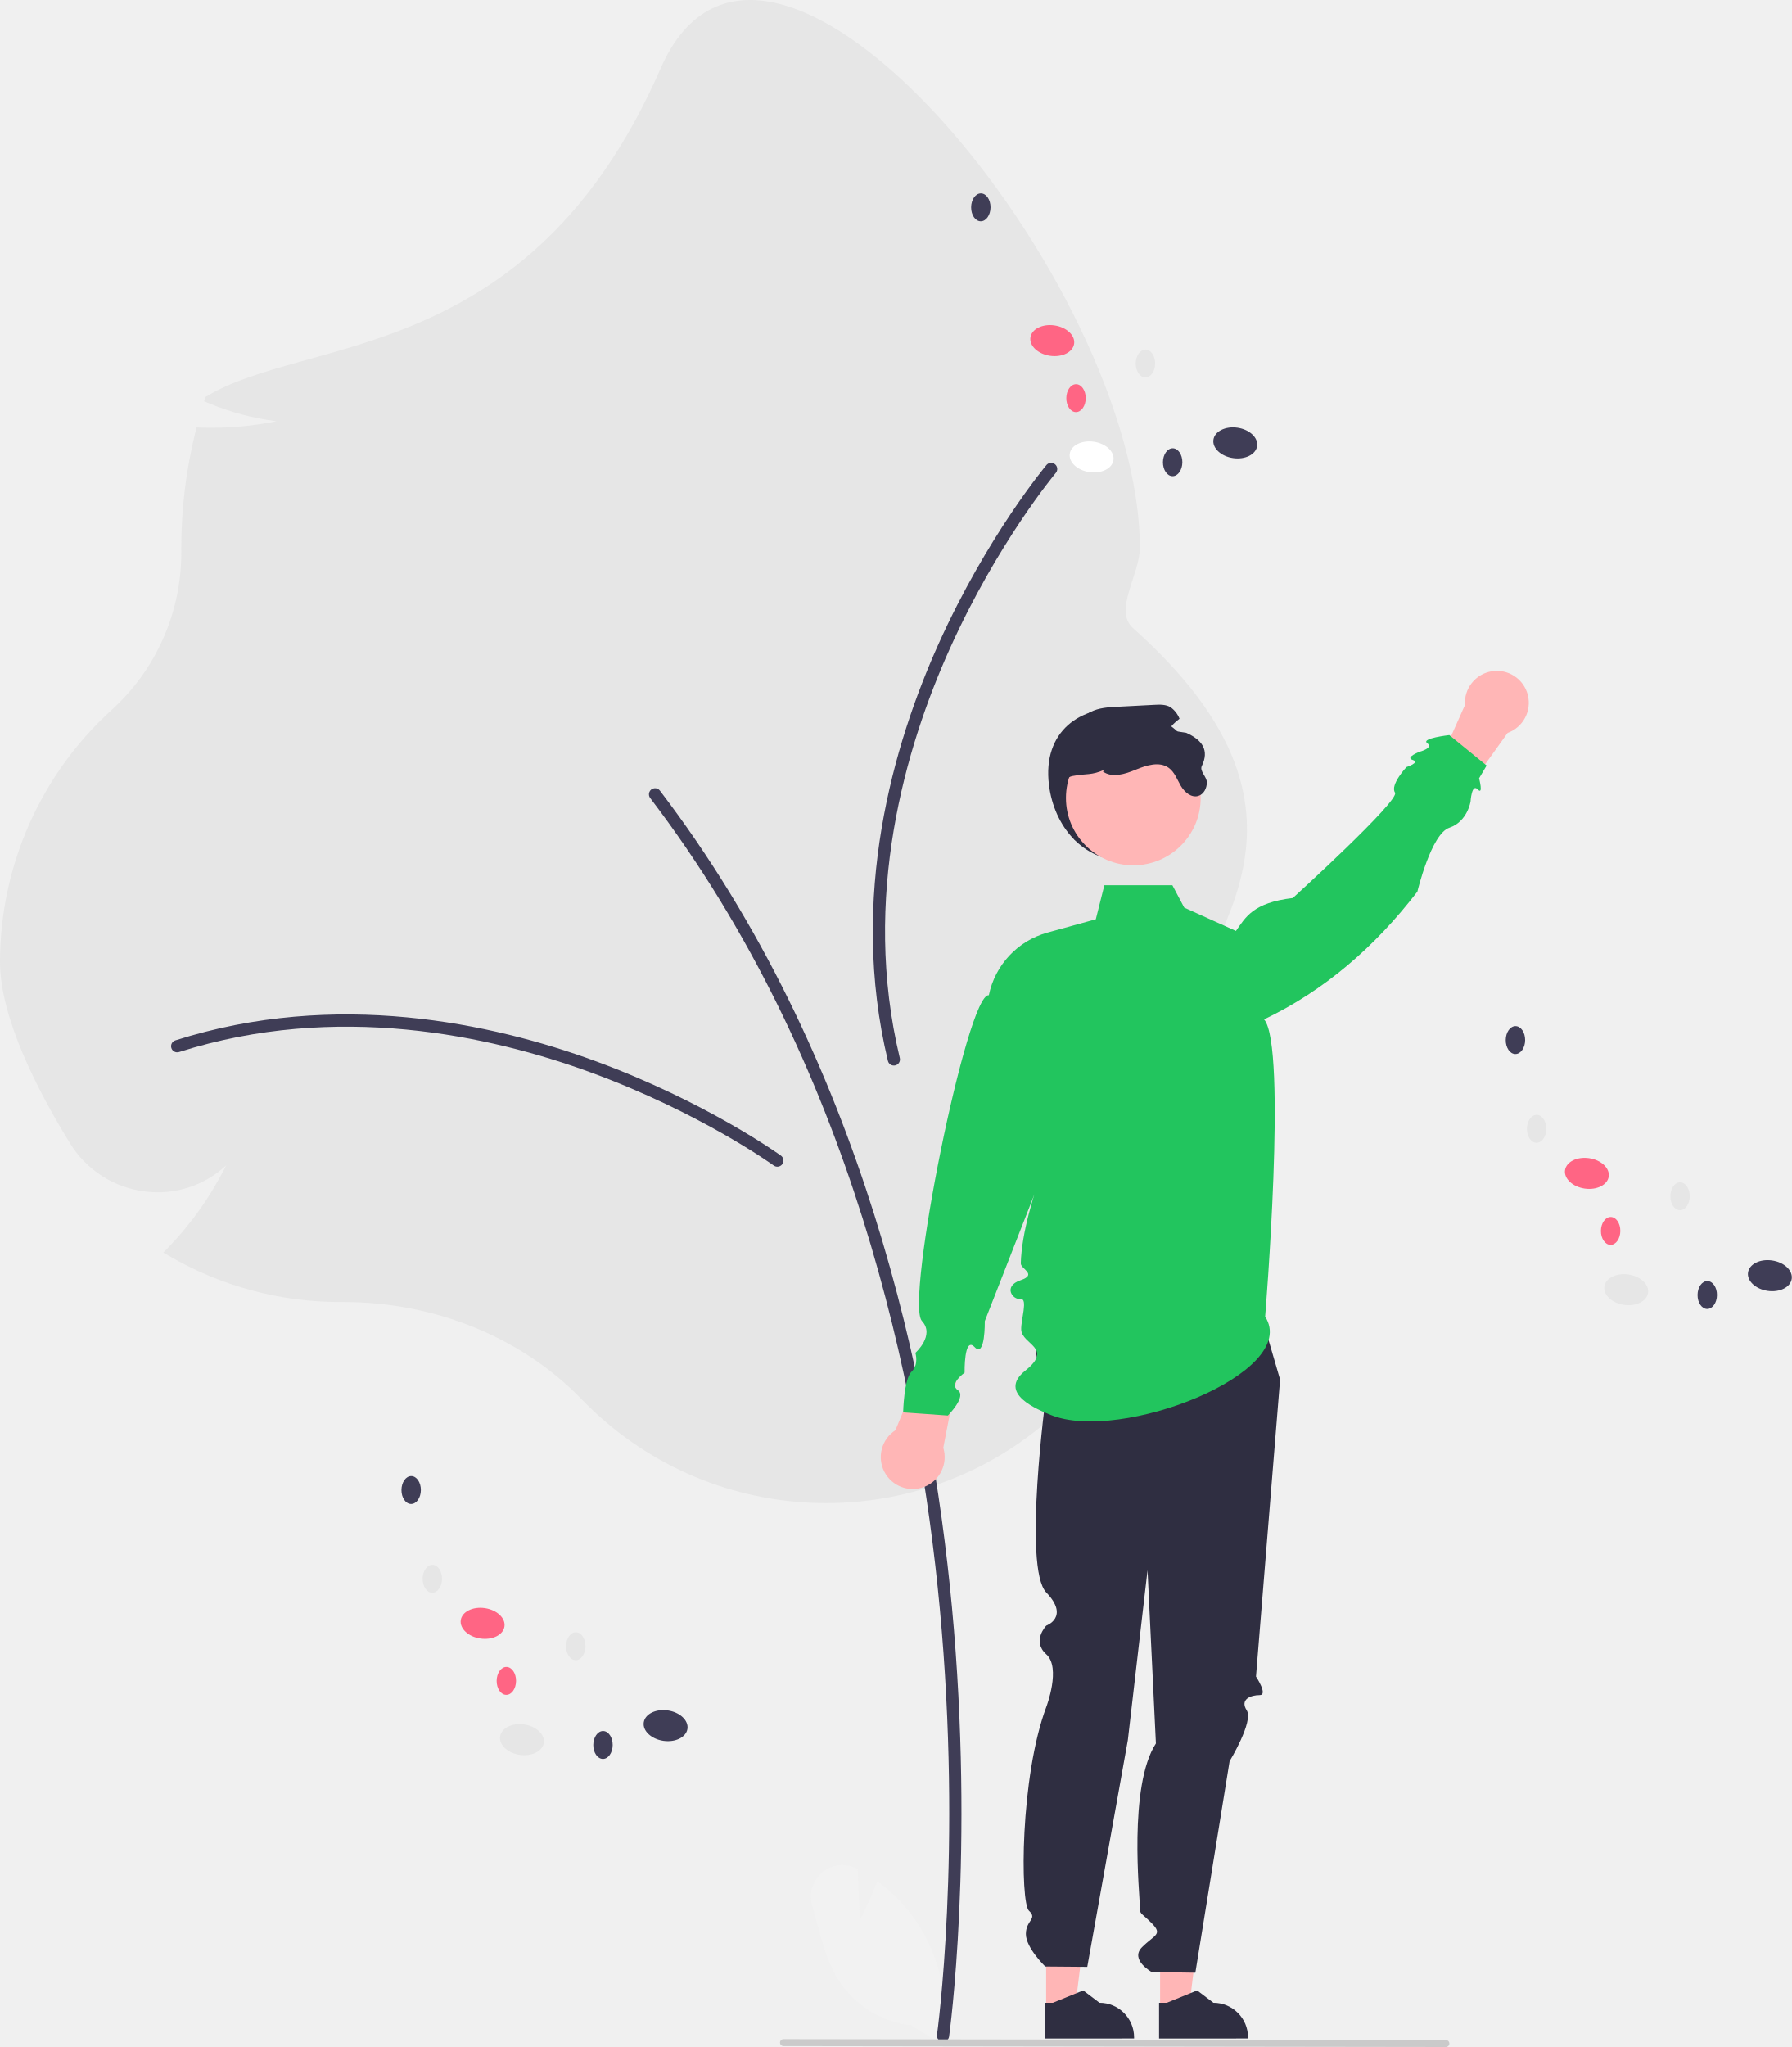
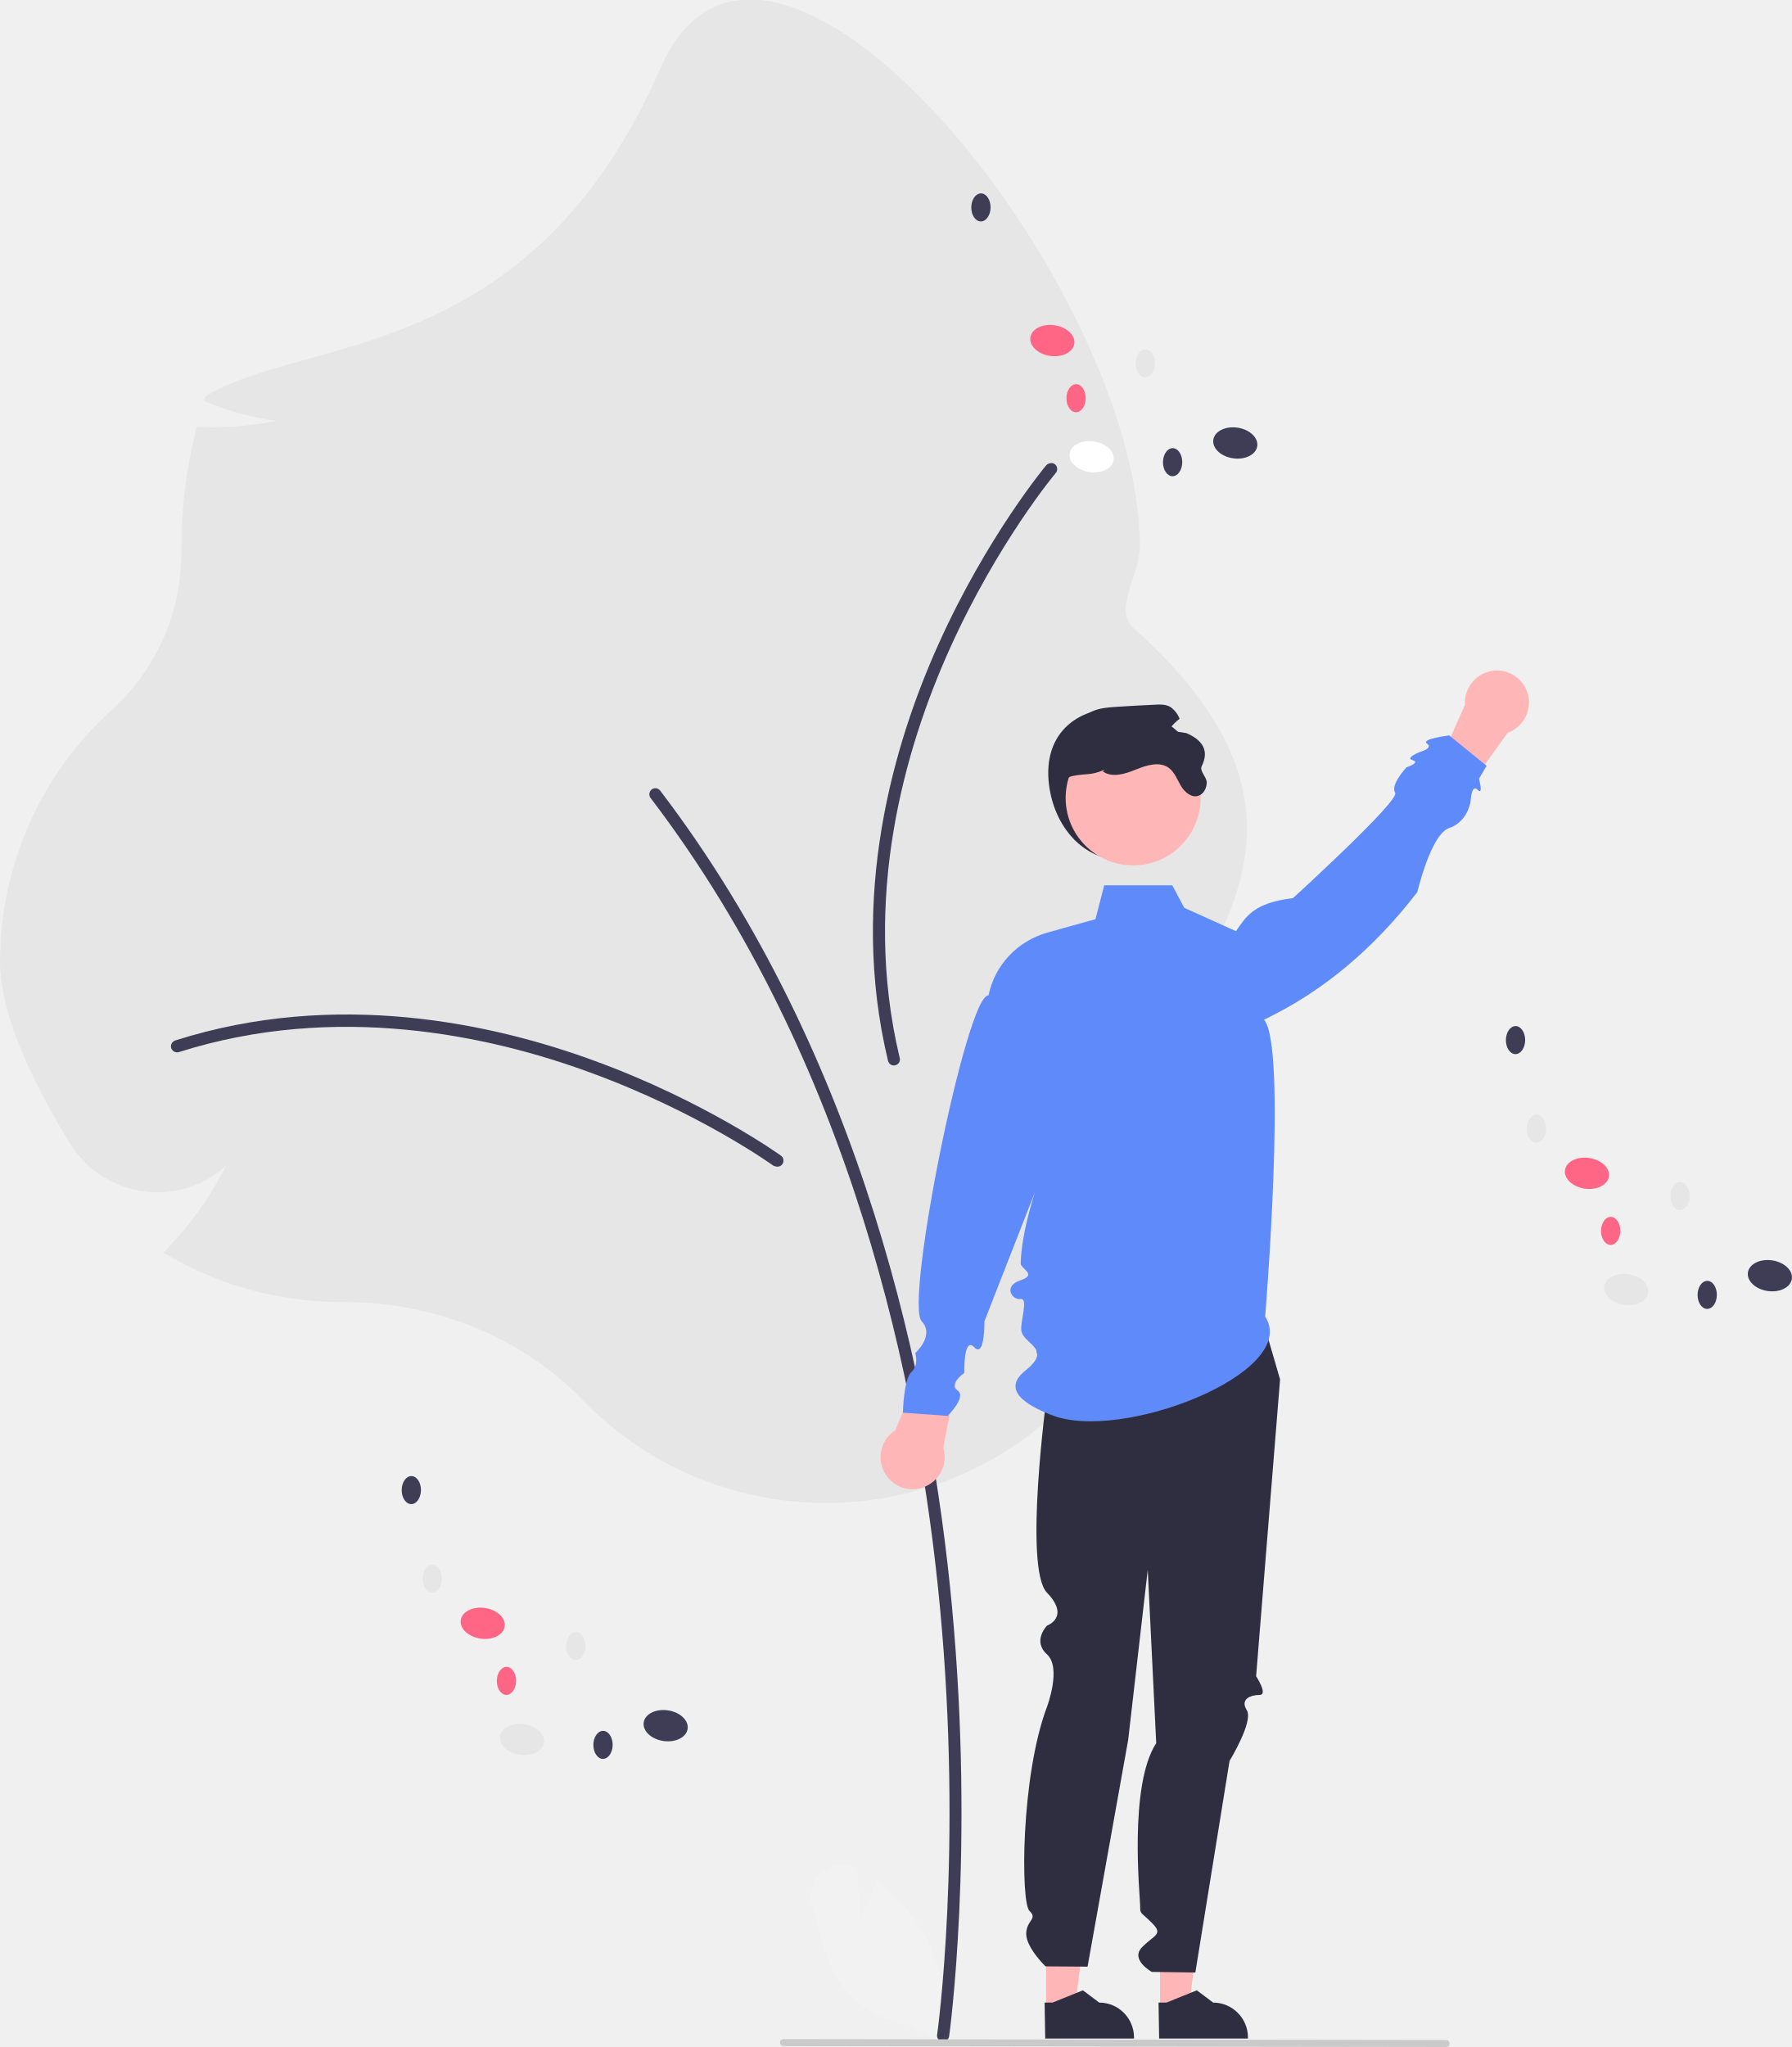
- <svg xmlns="http://www.w3.org/2000/svg" data-name="Layer 1" width="613.353" height="700.561" viewBox="0 0 613.353 700.561">
-   <path d="M587.667,756.931l-.782-17.576q-.122-.065-.244-.129c-8.376-4.395-17.976,3.561-15.3,12.634,2.517,8.537,4.208,17.74,8.816,25.212a34.144,34.144,0,0,0,25.038,15.779l10.642,6.516a57.215,57.215,0,0,0-12.06-46.364,55.267,55.267,0,0,0-10.157-9.438C591.072,750.285,587.667,756.931,587.667,756.931Z" transform="translate(-293.3236 -99.71938)" fill="#f2f2f2" />
-   <path d="M492.391,578.564c-20.488-21.129-50.178-33.247-81.457-33.247l-1.207.003a116.315,116.315,0,0,1-58.635-15.835l-1.852-1.079,1.492-1.537a113.373,113.373,0,0,0,19.993-28.306,34.282,34.282,0,0,1-27.668,8.938,35.104,35.104,0,0,1-25.77-16.506c-10.932-17.738-23.964-42.907-23.964-62.08a116.669,116.669,0,0,1,38.063-86.091,72.651,72.651,0,0,0,24-54.171l-.006-1.453a164.774,164.774,0,0,1,4.891-39.873l.33-1.317,1.355.047a111.391,111.391,0,0,0,26.047-2.182,87.918,87.918,0,0,1-23.36-6.213l-1.458-.59.495-1.494C397.782,214.464,474.758,225.398,519.437,123.175,555.666,40.285,683.493,196.755,683.493,287.199c0,9.229-9.133,21.424-2.296,27.524,73.91,65.938,22.913,108.28,6.835,150.885-3.815,10.109,4.457,21.206,4.457,32.142,0,1.856-.047,3.771-.141,5.693l-.142,2.955-2.464-1.64a81.626,81.626,0,0,1-13.48-11.056,71.135,71.135,0,0,1-2.256,61.412c-7.746,14.619-15.239,25.085-22.272,31.105a116.29,116.29,0,0,1-159.343-7.656Z" transform="translate(-293.3236 -99.71938)" fill="#e6e6e6" />
-   <path d="M616.132,798.499a2.093,2.093,0,0,0,2.07-1.798c.089-.625,8.8-63.454.977-146.956-7.225-77.116-30.429-188.191-99.939-279.415a2.094,2.094,0,1,0-3.33,2.538c68.91,90.436,91.926,200.696,99.101,277.267,7.778,83.016-.865,145.355-.953,145.975a2.095,2.095,0,0,0,2.075,2.389Z" transform="translate(-293.3236 -99.71938)" fill="#3f3d56" />
-   <path d="M559.407,499.005a2.093,2.093,0,0,0,1.232-3.787c-.252-.183-25.681-18.506-63.697-32.425-35.143-12.866-88.582-24.53-143.597-7.02a2.093,2.093,0,1,0,1.27,3.989c53.888-17.15,106.359-5.679,140.888,6.963,37.473,13.72,62.427,31.7,62.675,31.88A2.085,2.085,0,0,0,559.407,499.005Z" transform="translate(-293.3236 -99.71938)" fill="#3f3d56" />
-   <path d="M655.22,260.373a2.093,2.093,0,0,0-3.688-1.502c-.201.238-20.307,24.282-36.928,61.196-15.363,34.125-30.845,86.585-17.343,142.719a2.093,2.093,0,1,0,4.07-.979c-13.224-54.983,1.996-106.491,17.091-140.021,16.383-36.388,36.113-59.982,36.311-60.216A2.085,2.085,0,0,0,655.22,260.373Z" transform="translate(-293.3236 -99.71938)" fill="#3f3d56" />
-   <path d="M652.386,368.317c1.766,14.25,11.641,26,26,26a26,26,0,0,0,26-26c0-14.359-11.702-24.672-26-26C663.216,340.908,650.119,350.021,652.386,368.317Z" transform="translate(-293.3236 -99.71938)" fill="#2f2e41" />
-   <polygon points="397.105 687.328 407.006 687.327 411.716 649.137 397.103 649.138 397.105 687.328" fill="#ffb6b6" />
-   <path d="M690.081,797.376l30.447-.001v-.385A11.851,11.851,0,0,0,708.677,785.139H708.676l-5.562-4.219-10.377,4.22-2.658 0Z" transform="translate(-293.3236 -99.71938)" fill="#2f2e41" />
-   <polygon points="358.105 687.328 368.006 687.327 372.716 649.137 358.103 649.138 358.105 687.328" fill="#ffb6b6" />
-   <path d="M651.081,797.376l30.447-.001v-.385A11.851,11.851,0,0,0,669.677,785.139H669.676l-5.562-4.219-10.377,4.22-2.658 0Z" transform="translate(-293.3236 -99.71938)" fill="#2f2e41" />
-   <path d="M724.501,547.856l7,24L723.254,673.501s4.246,6.355,1.246,6.355-6.847,1.409-4.423,5.205-5.86,17.421-5.86,17.421l-11.717,72.374-14.929-.22s-7.59-4.228-3.33-8.504,7.26-4.276,3.26-8.276-4-2.795-4-5.898-4.008-41.016,5.496-55.559l-2.864-59.295-6.745,58.161-13.888,77.591-14.382-.118s-6.643-6.403-6.63-11.142,4.104-5.133,1.058-7.936-3.046-45.866,5.954-69.803c0,0,5.091-13.374-.012-17.957s-.006-9.827-.006-9.827,8.082-2.921-.007-11.339-.044-67.949-.044-67.949-8.843-24.031.113-33.48S724.501,547.856,724.501,547.856Z" transform="translate(-293.3236 -99.71938)" fill="#2f2e41" />
-   <path d="M599.826,589.206l12.489-30.182,9.84,5.467-5.943,30.703a10.935,10.935,0,1,1-16.387-5.987Z" transform="translate(-293.3236 -99.71938)" fill="#ffb6b6" />
-   <path d="M809.4,350.535l-19.003,26.568-8.345-7.554,12.745-28.558A10.935,10.935,0,1,1,809.4,350.535Z" transform="translate(-293.3236 -99.71938)" fill="#ffb6b6" />
-   <path d="M726.386,550.317c12.326,19.118-49.631,43.381-73.404,33.64-4.163-1.706-18.482-7.339-8.694-15.15s-1.135-8.91-1.393-13.994c-.173-3.399,2.459-10.856-.287-10.536s-5.96-4.381.021-6.404.064-3.868.117-5.788c.572-20.955,16.65-54.287,16.65-54.287l-28.971,74.057s.214,12.812-3.48,8.897-3.426,8.757-3.426,8.757-5.494,3.834-2.335,5.968-3.401,8.694-3.401,8.694l-15.307-1.093s.24-11.371,2.853-13.885,1.33-6.471,1.33-6.471,6.805-6.023,2.243-10.914c-5.867-6.29,15.524-112.53,22.906-111.478a28.12,28.12,0,0,1,20.08-21.452l16.532-4.552,2.936-11.647h23.279l4.055,7.653,17.698,7.987c3.334-4.704,5.825-9.66,19.475-11.267,0,0,36.783-33.467,34.987-36.08s3.906-8.731,3.906-8.731,4.87-1.594,2.122-2.445,2.446-2.818,2.446-2.818,4.81-1.264,2.542-2.928,7.571-2.758,7.571-2.758l12.767,10.417-2.58,4.375s1.573,5.958-.48,3.783-2.44,4.137-2.44,4.137-1.049,6.912-7.267,8.994S778.502,404.863,778.502,404.863c-14.665,19.067-31.971,33.941-52.48,43.733C734.015,457.771,726.386,550.317,726.386,550.317Z" transform="translate(-293.3236 -99.71938)" fill="#22c55e" />
-   <circle cx="387.937" cy="273.086" r="23.056" fill="#ffb6b6" />
-   <path d="M657.386,375.317c.73,5.01,5,12,4,12s-8.11-20.653-1-22c5.157-.977,6.31-.12,11.13-2.21l-.68.64c3.19,2.32,7.63.89,11.27-.62,3.65-1.5,8.08-2.93,11.28-.62,2.01,1.45,2.86,3.97,4.11,6.11,1.25,2.15,3.56,4.18,5.94,3.52,1.91-.53,3.01-2.67,3-4.65s-2.588-3.864-1.72-5.64c2.573-5.264.259-8.853-5.35-11.33q-3.06-.465-6.12-.95a17.358,17.358,0,0,1,3.84-3.86,8.774,8.774,0,0,0-3.1-3.97c-1.63-.97-3.65-.9-5.54-.8q-6.33.33-12.65.66c-3.12.16-6.35.35-9.14,1.78-3.48,1.79-5.76,5.28-7.42,8.83C655.516,360.187,656.106,366.607,657.386,375.317Z" transform="translate(-293.3236 -99.71938)" fill="#2f2e41" />
-   <path d="M561.476,799.973l226.75.307a1.191,1.191,0,1,0,0-2.381l-226.75-.307a1.191,1.191,0,0,0,0,2.381Z" transform="translate(-293.3236 -99.71938)" fill="#cacaca" />
-   <ellipse cx="471.988" cy="695.094" rx="5.257" ry="7.557" transform="translate(-577.1442 962.365) rotate(-81.72174)" fill="#e6e6e6" />
-   <ellipse cx="521.16" cy="690.296" rx="5.257" ry="7.557" transform="translate(-530.3043 1006.917) rotate(-81.72174)" fill="#3f3d56" />
-   <ellipse cx="458.524" cy="655.286" rx="5.257" ry="7.557" transform="translate(-549.2768 914.9641) rotate(-81.72174)" fill="#ff6584" />
-   <ellipse cx="441.313" cy="640.043" rx="4.776" ry="3.322" transform="translate(-495.3721 976.7843) rotate(-89.56675)" fill="#e6e6e6" />
-   <ellipse cx="434.067" cy="609.671" rx="4.776" ry="3.322" transform="translate(-472.1923 939.3968) rotate(-89.56675)" fill="#3f3d56" />
-   <ellipse cx="490.412" cy="663.123" rx="4.776" ry="3.322" transform="translate(-469.7236 1048.788) rotate(-89.56675)" fill="#e6e6e6" />
-   <ellipse cx="466.651" cy="674.987" rx="4.776" ry="3.322" transform="translate(-505.1694 1036.801) rotate(-89.56675)" fill="#ff6584" />
-   <ellipse cx="499.728" cy="696.915" rx="4.776" ry="3.322" transform="translate(-494.2694 1091.639) rotate(-89.56675)" fill="#3f3d56" />
-   <ellipse cx="849.988" cy="541.094" rx="5.257" ry="7.557" transform="translate(-101.1735 1204.599) rotate(-81.72174)" fill="#e6e6e6" />
-   <ellipse cx="899.16" cy="536.296" rx="5.257" ry="7.557" transform="translate(-54.33364 1249.151) rotate(-81.72174)" fill="#3f3d56" />
-   <ellipse cx="836.524" cy="501.286" rx="5.257" ry="7.557" transform="matrix(0.14398, -0.98958, 0.98958, 0.14398, -73.30606, 1157.199)" fill="#ff6584" />
-   <ellipse cx="819.313" cy="486.043" rx="4.776" ry="3.322" transform="translate(33.76519 1201.938) rotate(-89.56675)" fill="#e6e6e6" />
-   <ellipse cx="812.067" cy="455.671" rx="4.776" ry="3.322" transform="translate(56.94499 1164.55) rotate(-89.56675)" fill="#3f3d56" />
-   <ellipse cx="868.412" cy="509.123" rx="4.776" ry="3.322" transform="translate(59.41371 1273.942) rotate(-89.56675)" fill="#e6e6e6" />
-   <ellipse cx="844.651" cy="520.987" rx="4.776" ry="3.322" transform="translate(23.96793 1261.955) rotate(-89.56675)" fill="#ff6584" />
-   <ellipse cx="877.728" cy="542.915" rx="4.776" ry="3.322" transform="translate(34.86796 1316.793) rotate(-89.56675)" fill="#3f3d56" />
-   <ellipse cx="666.988" cy="256.094" rx="5.257" ry="7.557" transform="translate(24.20544 779.5407) rotate(-81.72174)" fill="#fff" />
-   <ellipse cx="716.16" cy="251.296" rx="5.257" ry="7.557" transform="translate(71.04527 824.0926) rotate(-81.72174)" fill="#3f3d56" />
-   <ellipse cx="653.524" cy="216.286" rx="5.257" ry="7.557" transform="translate(52.07285 732.1398) rotate(-81.72174)" fill="#ff6584" />
-   <ellipse cx="636.313" cy="201.043" rx="4.776" ry="3.322" transform="translate(137.1408 736.0982) rotate(-89.56675)" fill="#e6e6e6" />
-   <ellipse cx="629.067" cy="170.671" rx="4.776" ry="3.322" transform="translate(160.3206 698.7107) rotate(-89.56675)" fill="#3f3d56" />
-   <ellipse cx="685.412" cy="224.123" rx="4.776" ry="3.322" transform="translate(162.7893 808.102) rotate(-89.56675)" fill="#e6e6e6" />
-   <ellipse cx="661.651" cy="235.987" rx="4.776" ry="3.322" transform="translate(127.3435 796.1152) rotate(-89.56675)" fill="#ff6584" />
-   <ellipse cx="694.728" cy="257.915" rx="4.776" ry="3.322" transform="translate(138.2436 850.9534) rotate(-89.56675)" fill="#3f3d56" />
+ <svg xmlns="http://www.w3.org/2000/svg" version="1.1" id="Camada_1" x="0px" y="0px" viewBox="0 0 613.4 700.6" style="enable-background:new 0 0 613.4 700.6;" xml:space="preserve">
+   <style type="text/css">
+ 	.st0{fill:#F2F2F2;}
+ 	.st1{fill:#E6E6E6;}
+ 	.st2{fill:#3F3D56;}
+ 	.st3{fill:#2F2E41;}
+ 	.st4{fill:#FFB6B6;}
+ 	.st5{fill:#5F8BFA;}
+ 	.st6{fill:#CACACA;}
+ 	.st7{fill:#FF6584;}
+ 	.st8{fill:#FFFFFF;}
+ </style>
+   <path class="st0" d="M294.3,657.2l-0.8-17.6c-0.1,0-0.2-0.1-0.2-0.1c-8.4-4.4-18,3.6-15.3,12.6c2.5,8.5,4.2,17.7,8.8,25.2  c5.5,8.8,14.7,14.6,25,15.8l10.6,6.5c3-16.5-1.5-33.4-12.1-46.4c-3-3.6-6.4-6.7-10.2-9.4C297.7,650.6,294.3,657.2,294.3,657.2z" />
+   <path class="st1" d="M199.1,478.8c-20.5-21.1-50.2-33.2-81.5-33.2l-1.2,0c-20.6,0-40.8-5.5-58.6-15.8l-1.9-1.1l1.5-1.5  c8.1-8.4,14.8-17.9,20-28.3c-7.4,6.9-17.6,10.2-27.7,8.9c-10.7-1.3-20.2-7.4-25.8-16.5C13,373.5,0,348.4,0,329.2  c0-32.8,13.8-64,38.1-86.1c15.3-13.8,24.1-33.5,24-54.2l0-1.5c0-13.4,1.6-26.8,4.9-39.9l0.3-1.3l1.4,0c8.7,0.3,17.5-0.4,26-2.2  c-8-1-15.9-3.1-23.4-6.2l-1.5-0.6l0.5-1.5c34.1-21.1,111.1-10.2,155.8-112.4c36.2-82.9,164.1,73.6,164.1,164  c0,9.2-9.1,21.4-2.3,27.5c73.9,65.9,22.9,108.3,6.8,150.9c-3.8,10.1,4.5,21.2,4.5,32.1c0,1.9,0,3.8-0.1,5.7l-0.1,3l-2.5-1.6  c-4.9-3.2-9.4-6.9-13.5-11.1c8.6,19.8,7.8,42.3-2.3,61.4c-7.7,14.6-15.2,25.1-22.3,31.1C311.6,526.5,241.8,523.2,199.1,478.8  L199.1,478.8z" />
+   <path class="st2" d="M322.8,698.8c1,0,1.9-0.8,2.1-1.8c0.1-0.6,8.8-63.5,1-147c-7.2-77.1-30.4-188.2-99.9-279.4  c-0.7-0.9-2-1.1-2.9-0.4c-0.9,0.7-1.1,2-0.4,2.9c0,0,0,0,0,0c68.9,90.4,91.9,200.7,99.1,277.3c7.8,83-0.9,145.4-1,146  c-0.2,1.1,0.6,2.2,1.8,2.4C322.6,698.8,322.7,698.8,322.8,698.8z" />
+   <path class="st2" d="M266.1,399.3c1.2,0,2.1-0.9,2.1-2.1c0-0.7-0.3-1.3-0.9-1.7c-0.3-0.2-25.7-18.5-63.7-32.4  c-35.1-12.9-88.6-24.5-143.6-7c-1.1,0.4-1.7,1.5-1.4,2.6c0.4,1.1,1.5,1.7,2.6,1.4l0,0c53.9-17.1,106.4-5.7,140.9,7  c37.5,13.7,62.4,31.7,62.7,31.9C265.2,399.1,265.6,399.3,266.1,399.3z" />
+   <path class="st2" d="M361.9,160.7c0.1-1.2-0.8-2.2-1.9-2.2c-0.7,0-1.3,0.2-1.8,0.7c-0.2,0.2-20.3,24.3-36.9,61.2  c-15.4,34.1-30.8,86.6-17.3,142.7c0.3,1.1,1.4,1.8,2.5,1.5s1.8-1.4,1.5-2.5l0,0c-13.2-55,2-106.5,17.1-140  c16.4-36.4,36.1-60,36.3-60.2C361.7,161.5,361.9,161.1,361.9,160.7z" />
+   <path class="st3" d="M359.1,268.6c1.8,14.3,11.6,26,26,26c14.4,0,26-11.6,26-26l0,0c0-14.4-11.7-24.7-26-26  C369.9,241.2,356.8,250.3,359.1,268.6z" />
+   <polygon class="st4" points="397.1,687.3 407,687.3 411.7,649.1 397.1,649.1 " />
+   <path class="st3" d="M396.8,697.7l30.4,0v-0.4c0-6.5-5.3-11.9-11.9-11.9h0l-5.6-4.2l-10.4,4.2l-2.7,0L396.8,697.7z" />
+   <polygon class="st4" points="358.1,687.3 368,687.3 372.7,649.1 358.1,649.1 " />
+   <path class="st3" d="M357.8,697.7l30.4,0v-0.4c0-6.5-5.3-11.9-11.9-11.9h0l-5.6-4.2l-10.4,4.2l-2.7,0L357.8,697.7z" />
+   <path class="st3" d="M431.2,448.1l7,24l-8.2,101.6c0,0,4.2,6.4,1.2,6.4s-6.8,1.4-4.4,5.2s-5.9,17.4-5.9,17.4l-11.7,72.4l-14.9-0.2  c0,0-7.6-4.2-3.3-8.5s7.3-4.3,3.3-8.3s-4-2.8-4-5.9s-4-41,5.5-55.6l-2.9-59.3l-6.7,58.2l-13.9,77.6l-14.4-0.1c0,0-6.6-6.4-6.6-11.1  s4.1-5.1,1.1-7.9s-3-45.9,6-69.8c0,0,5.1-13.4,0-18s0-9.8,0-9.8s8.1-2.9,0-11.3s0-67.9,0-67.9s-8.8-24,0.1-33.5  S431.2,448.1,431.2,448.1z" />
+   <path class="st4" d="M306.5,489.5l12.5-30.2l9.8,5.5l-5.9,30.7c1.8,5.8-1.5,11.9-7.3,13.7s-11.9-1.5-13.7-7.3  C300.5,497.2,302.4,492.1,306.5,489.5L306.5,489.5z" />
+   <path class="st4" d="M516.1,250.8l-19,26.6l-8.3-7.6l12.7-28.6c-0.4-6,4.1-11.2,10.2-11.7c6-0.4,11.2,4.1,11.7,10.2  C523.6,244.7,520.7,249.2,516.1,250.8z" />
+   <path class="st5" d="M433.1,450.6c12.3,19.1-49.6,43.4-73.4,33.6c-4.2-1.7-18.5-7.3-8.7-15.1s-1.1-8.9-1.4-14  c-0.2-3.4,2.5-10.9-0.3-10.5s-6-4.4,0-6.4s0.1-3.9,0.1-5.8c0.6-21,16.6-54.3,16.6-54.3l-29,74.1c0,0,0.2,12.8-3.5,8.9  s-3.4,8.8-3.4,8.8s-5.5,3.8-2.3,6s-3.4,8.7-3.4,8.7l-15.3-1.1c0,0,0.2-11.4,2.9-13.9s1.3-6.5,1.3-6.5s6.8-6,2.2-10.9  c-5.9-6.3,15.5-112.5,22.9-111.5c2.1-10.4,9.9-18.6,20.1-21.5l16.5-4.6L378,303h23.3l4.1,7.7l17.7,8c3.3-4.7,5.8-9.7,19.5-11.3  c0,0,36.8-33.5,35-36.1s3.9-8.7,3.9-8.7s4.9-1.6,2.1-2.4s2.4-2.8,2.4-2.8s4.8-1.3,2.5-2.9s7.6-2.8,7.6-2.8l12.8,10.4l-2.6,4.4  c0,0,1.6,6-0.5,3.8s-2.4,4.1-2.4,4.1s-1,6.9-7.3,9s-10.9,21.9-10.9,21.9c-14.7,19.1-32,33.9-52.5,43.7  C440.7,358.1,433.1,450.6,433.1,450.6z" />
+   <circle class="st4" cx="387.9" cy="273.1" r="23.1" />
+   <path class="st3" d="M364.1,275.6c0.7,5,5,12,4,12s-8.1-20.7-1-22c5.2-1,6.3-0.1,11.1-2.2l-0.7,0.6c3.2,2.3,7.6,0.9,11.3-0.6  c3.7-1.5,8.1-2.9,11.3-0.6c2,1.5,2.9,4,4.1,6.1c1.2,2.1,3.6,4.2,5.9,3.5c1.9-0.5,3-2.7,3-4.6s-2.6-3.9-1.7-5.6  c2.6-5.3,0.3-8.9-5.3-11.3c-2-0.3-4.1-0.6-6.1-1c1.1-1.5,2.4-2.8,3.8-3.9c-0.6-1.6-1.7-3-3.1-4c-1.6-1-3.7-0.9-5.5-0.8  c-4.2,0.2-8.4,0.4-12.7,0.7c-3.1,0.2-6.3,0.4-9.1,1.8c-3.5,1.8-5.8,5.3-7.4,8.8C362.2,260.5,362.8,266.9,364.1,275.6z" />
+   <path class="st6" d="M268.2,700.3l226.8,0.3c0.7,0,1.2-0.5,1.2-1.2s-0.5-1.2-1.2-1.2c0,0,0,0,0,0l-226.8-0.3c-0.7,0-1.2,0.5-1.2,1.2  C267,699.7,267.5,700.3,268.2,700.3z" />
+   <ellipse transform="matrix(0.144 -0.9896 0.9896 0.144 -436.2309 686.4554)" class="st1" cx="178.7" cy="595.4" rx="5.3" ry="7.6" />
+   <ellipse transform="matrix(0.144 -0.9896 0.9896 0.144 -389.3911 731.0073)" class="st2" cx="227.8" cy="590.6" rx="5.3" ry="7.6" />
+   <ellipse transform="matrix(0.144 -0.9896 0.9896 0.144 -408.3635 639.0546)" class="st7" cx="165.2" cy="555.6" rx="5.3" ry="7.6" />
+   <ellipse transform="matrix(7.561574e-03 -1 1 7.561574e-03 -393.4377 684.2231)" class="st1" cx="148" cy="540.3" rx="4.8" ry="3.3" />
+   <ellipse transform="matrix(7.561574e-03 -1 1 7.561574e-03 -370.2579 646.8356)" class="st2" cx="140.7" cy="510" rx="4.8" ry="3.3" />
+   <ellipse transform="matrix(7.561574e-03 -1 1 7.561574e-03 -367.7892 756.2269)" class="st1" cx="197.1" cy="563.4" rx="4.8" ry="3.3" />
+   <ellipse transform="matrix(7.561574e-03 -1 1 7.561574e-03 -403.235 744.2401)" class="st7" cx="173.3" cy="575.3" rx="4.8" ry="3.3" />
+   <ellipse transform="matrix(7.561574e-03 -1 1 7.561574e-03 -392.3349 799.0784)" class="st2" cx="206.4" cy="597.2" rx="4.8" ry="3.3" />
+   <ellipse transform="matrix(0.144 -0.9896 0.9896 0.144 39.7398 928.6899)" class="st1" cx="556.7" cy="441.4" rx="5.3" ry="7.6" />
+   <ellipse transform="matrix(0.144 -0.9896 0.9896 0.144 86.5796 973.2418)" class="st2" cx="605.8" cy="436.6" rx="5.3" ry="7.6" />
+   <ellipse transform="matrix(0.144 -0.9896 0.9896 0.144 67.6067 881.2885)" class="st7" cx="543.2" cy="401.6" rx="5.3" ry="7.6" />
+   <ellipse transform="matrix(7.561574e-03 -1 1 7.561574e-03 135.6997 909.3768)" class="st1" cx="526" cy="386.3" rx="4.8" ry="3.3" />
+   <ellipse transform="matrix(7.561574e-03 -1 1 7.561574e-03 158.8795 871.9893)" class="st2" cx="518.7" cy="356" rx="4.8" ry="3.3" />
+   <ellipse transform="matrix(7.561574e-03 -1 1 7.561574e-03 161.3482 981.3807)" class="st1" cx="575.1" cy="409.4" rx="4.8" ry="3.3" />
+   <ellipse transform="matrix(7.561574e-03 -1 1 7.561574e-03 125.9025 969.3937)" class="st7" cx="551.3" cy="421.3" rx="4.8" ry="3.3" />
+   <ellipse transform="matrix(7.561574e-03 -1 1 7.561574e-03 136.8025 1024.232)" class="st2" cx="584.4" cy="443.2" rx="4.8" ry="3.3" />
+   <ellipse transform="matrix(0.144 -0.9896 0.9896 0.144 165.1187 503.6311)" class="st8" cx="373.7" cy="156.4" rx="5.3" ry="7.6" />
+   <ellipse transform="matrix(0.144 -0.9896 0.9896 0.144 211.9586 548.183)" class="st2" cx="422.8" cy="151.6" rx="5.3" ry="7.6" />
+   <ellipse transform="matrix(0.144 -0.9896 0.9896 0.144 192.9862 456.2302)" class="st7" cx="360.2" cy="116.6" rx="5.3" ry="7.6" />
+   <ellipse transform="matrix(7.561574e-03 -1 1 7.561574e-03 239.0753 443.5371)" class="st1" cx="343" cy="101.3" rx="4.8" ry="3.3" />
+   <ellipse transform="matrix(7.561574e-03 -1 1 7.561574e-03 262.2551 406.1496)" class="st2" cx="335.7" cy="71" rx="4.8" ry="3.3" />
+   <ellipse transform="matrix(7.561574e-03 -1 1 7.561574e-03 264.7238 515.5409)" class="st1" cx="392.1" cy="124.4" rx="4.8" ry="3.3" />
+   <ellipse transform="matrix(7.561574e-03 -1 1 7.561574e-03 229.278 503.554)" class="st7" cx="368.3" cy="136.3" rx="4.8" ry="3.3" />
+   <ellipse transform="matrix(7.561574e-03 -1 1 7.561574e-03 240.1781 558.3923)" class="st2" cx="401.4" cy="158.2" rx="4.8" ry="3.3" />
</svg>
